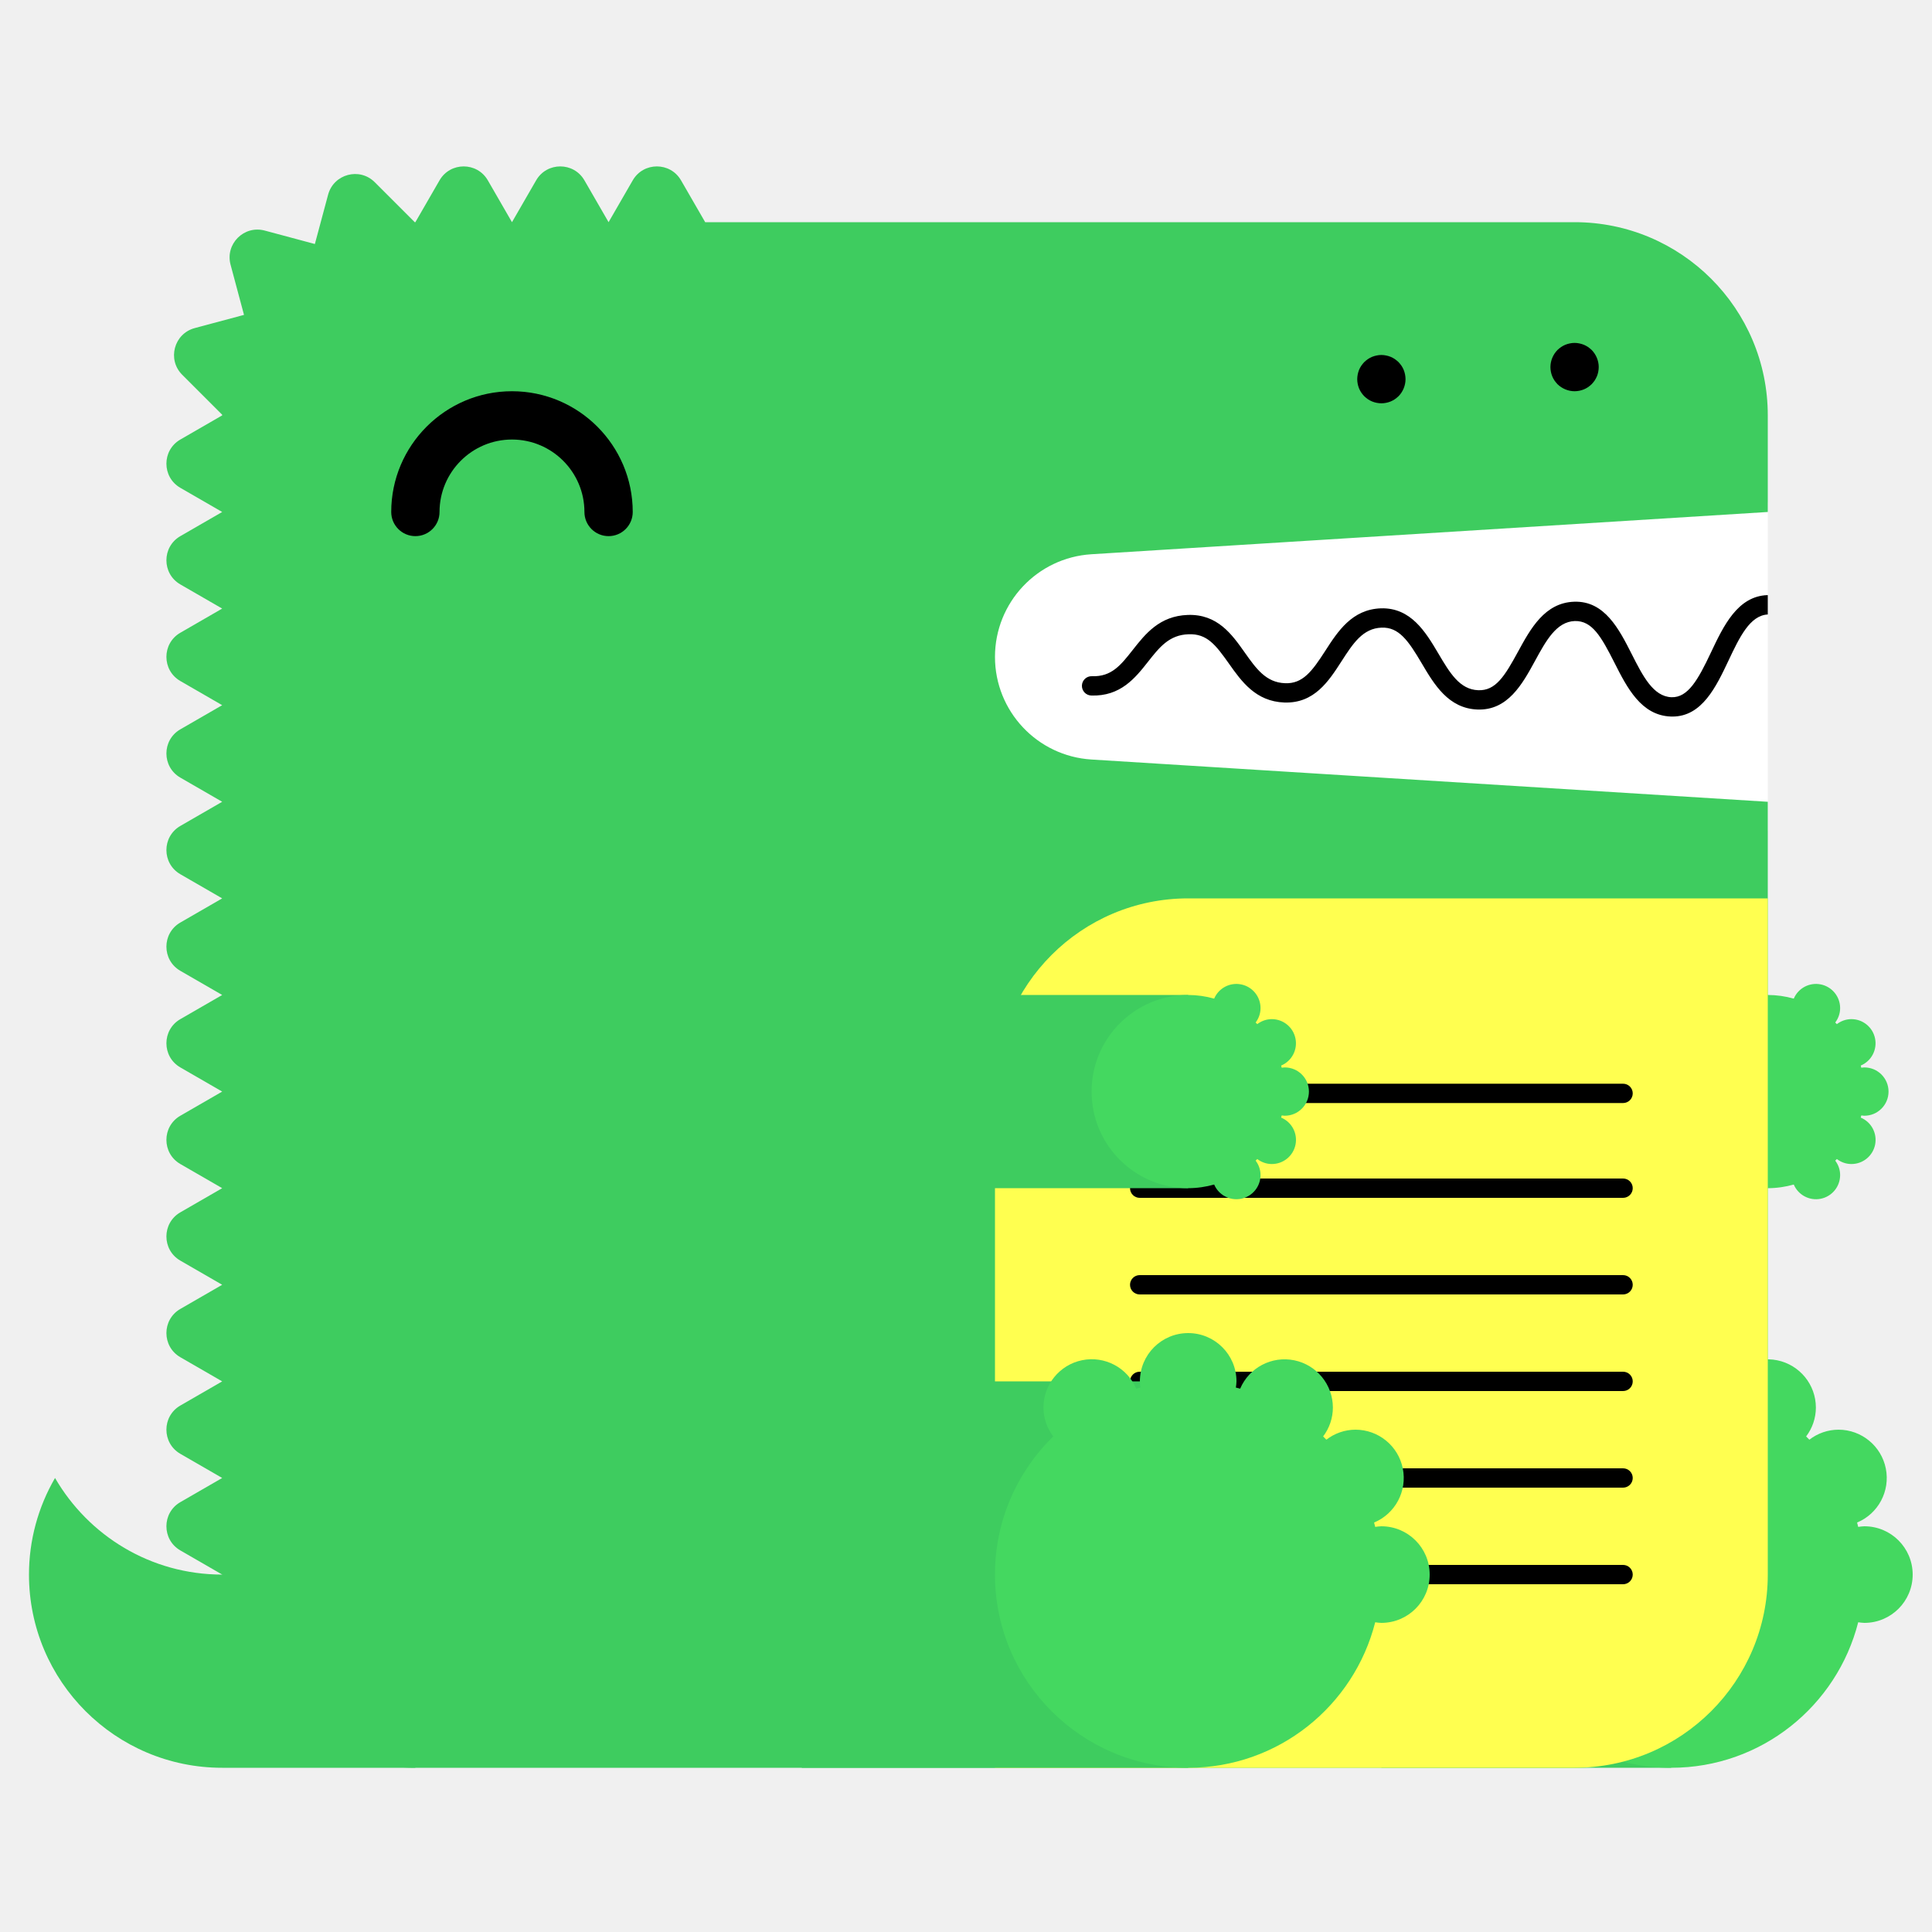
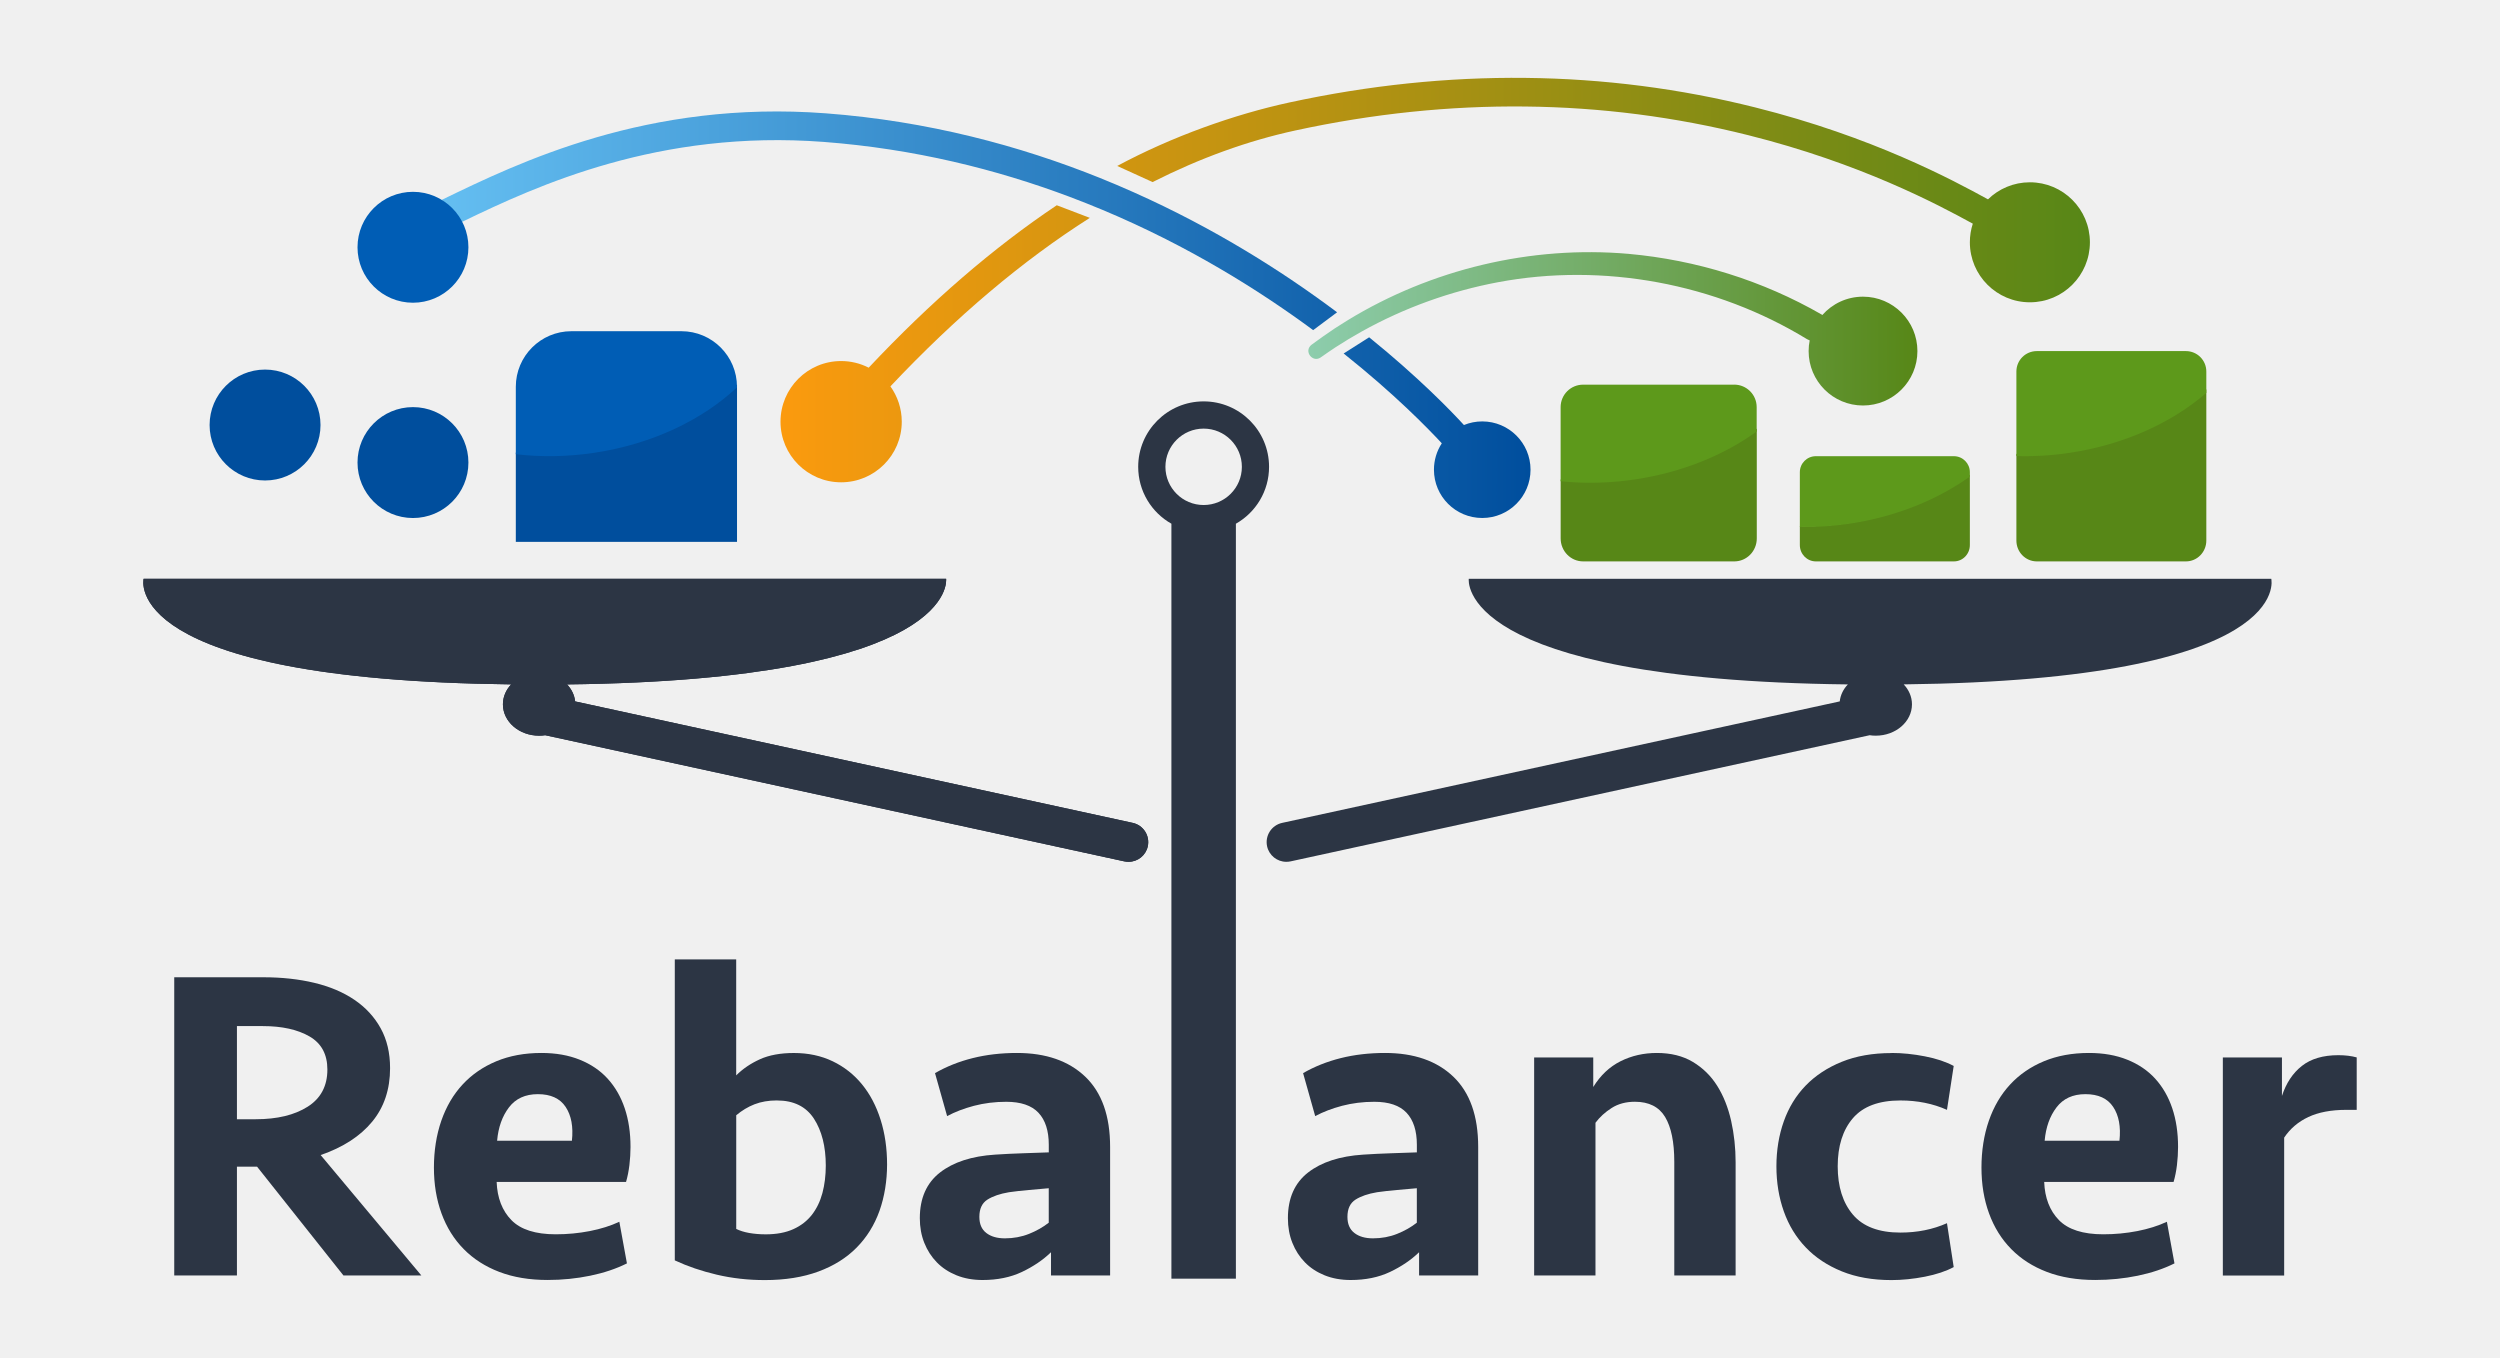
- <svg xmlns="http://www.w3.org/2000/svg" width="200" height="200" viewBox="0 0 200 200">
-   <g fill="none" fill-rule="evenodd">
-     <path fill="#FFF" d="M99 52h84v34H99z" />
-     <path d="M23 163c-7.398 0-13.843-4.027-17.303-10A19.886 19.886 0 0 0 3 163c0 11.046 8.954 20 20 20h20v-20H23z" fill="#3ECC5F" />
-     <path d="M112.98 57.376L183 53V43c0-11.046-8.954-20-20-20H73l-2.5-4.33c-1.112-1.925-3.889-1.925-5 0L63 23l-2.5-4.33c-1.111-1.925-3.889-1.925-5 0L53 23l-2.5-4.33c-1.111-1.925-3.889-1.925-5 0L43 23c-.022 0-.042.003-.065.003l-4.142-4.141c-1.57-1.571-4.252-.853-4.828 1.294l-1.369 5.104-5.192-1.392c-2.148-.575-4.111 1.389-3.535 3.536l1.39 5.193-5.102 1.367c-2.148.576-2.867 3.259-1.296 4.83l4.142 4.142c0 .021-.003.042-.003.064l-4.33 2.5c-1.925 1.111-1.925 3.889 0 5L23 53l-4.33 2.5c-1.925 1.111-1.925 3.889 0 5L23 63l-4.33 2.5c-1.925 1.111-1.925 3.889 0 5L23 73l-4.33 2.5c-1.925 1.111-1.925 3.889 0 5L23 83l-4.33 2.5c-1.925 1.111-1.925 3.889 0 5L23 93l-4.33 2.5c-1.925 1.111-1.925 3.889 0 5L23 103l-4.33 2.5c-1.925 1.111-1.925 3.889 0 5L23 113l-4.33 2.5c-1.925 1.111-1.925 3.889 0 5L23 123l-4.33 2.5c-1.925 1.111-1.925 3.889 0 5L23 133l-4.33 2.5c-1.925 1.111-1.925 3.889 0 5L23 143l-4.33 2.5c-1.925 1.111-1.925 3.889 0 5L23 153l-4.33 2.5c-1.925 1.111-1.925 3.889 0 5L23 163c0 11.046 8.954 20 20 20h120c11.046 0 20-8.954 20-20V83l-70.02-4.376A10.645 10.645 0 0 1 103 68c0-5.621 4.37-10.273 9.98-10.624" fill="#3ECC5F" />
-     <path fill="#3ECC5F" d="M143 183h30v-40h-30z" />
-     <path d="M193 158c-.219 0-.428.037-.639.064-.038-.15-.074-.301-.116-.451A5 5 0 0 0 190.32 148a4.96 4.96 0 0 0-3.016 1.036 26.531 26.531 0 0 0-.335-.336 4.955 4.955 0 0 0 1.011-2.987 5 5 0 0 0-9.599-1.959c-.148-.042-.297-.077-.445-.115.027-.211.064-.42.064-.639a5 5 0 0 0-5-5 5 5 0 0 0-5 5c0 .219.037.428.064.639-.148.038-.297.073-.445.115a4.998 4.998 0 0 0-9.599 1.959c0 1.125.384 2.151 1.011 2.987-3.717 3.632-6.031 8.693-6.031 14.3 0 11.046 8.954 20 20 20 9.339 0 17.16-6.41 19.361-15.064.211.027.42.064.639.064a5 5 0 0 0 5-5 5 5 0 0 0-5-5" fill="#44D860" />
-     <path fill="#3ECC5F" d="M153 123h30v-20h-30z" />
-     <path d="M193 115.5a2.5 2.5 0 1 0 0-5c-.109 0-.214.019-.319.032-.02-.075-.037-.15-.058-.225a2.501 2.501 0 0 0-.963-4.807c-.569 0-1.088.197-1.508.518a6.653 6.653 0 0 0-.168-.168c.314-.417.506-.931.506-1.494a2.5 2.5 0 0 0-4.8-.979A9.987 9.987 0 0 0 183 103c-5.522 0-10 4.478-10 10s4.478 10 10 10c.934 0 1.833-.138 2.69-.377a2.5 2.5 0 0 0 4.8-.979c0-.563-.192-1.077-.506-1.494.057-.055.113-.111.168-.168.42.321.939.518 1.508.518a2.5 2.5 0 0 0 .963-4.807c.021-.074.038-.15.058-.225.105.013.21.032.319.032" fill="#44D860" />
-     <path d="M63 55.5a2.5 2.5 0 0 1-2.5-2.5c0-4.136-3.364-7.5-7.5-7.5s-7.5 3.364-7.5 7.5a2.5 2.5 0 1 1-5 0c0-6.893 5.607-12.5 12.5-12.5S65.5 46.107 65.5 53a2.5 2.5 0 0 1-2.5 2.5" fill="#000" />
-     <path d="M103 183h60c11.046 0 20-8.954 20-20V93h-60c-11.046 0-20 8.954-20 20v70z" fill="#FFFF50" />
-     <path d="M168.02 124h-50.04a1 1 0 1 1 0-2h50.04a1 1 0 1 1 0 2m0 20h-50.04a1 1 0 1 1 0-2h50.04a1 1 0 1 1 0 2m0 20h-50.04a1 1 0 1 1 0-2h50.04a1 1 0 1 1 0 2m0-49.814h-50.04a1 1 0 1 1 0-2h50.04a1 1 0 1 1 0 2m0 19.814h-50.04a1 1 0 1 1 0-2h50.04a1 1 0 1 1 0 2m0 20h-50.04a1 1 0 1 1 0-2h50.04a1 1 0 1 1 0 2M183 61.611c-.012 0-.022-.006-.034-.005-3.09.105-4.552 3.196-5.842 5.923-1.346 2.85-2.387 4.703-4.093 4.647-1.889-.068-2.969-2.202-4.113-4.46-1.314-2.594-2.814-5.536-5.963-5.426-3.046.104-4.513 2.794-5.807 5.167-1.377 2.528-2.314 4.065-4.121 3.994-1.927-.07-2.951-1.805-4.136-3.813-1.321-2.236-2.848-4.75-5.936-4.664-2.994.103-4.465 2.385-5.763 4.4-1.373 2.13-2.335 3.428-4.165 3.351-1.973-.07-2.992-1.51-4.171-3.177-1.324-1.873-2.816-3.993-5.895-3.89-2.928.1-4.399 1.97-5.696 3.618-1.232 1.564-2.194 2.802-4.229 2.724a1 1 0 0 0-.072 2c3.017.101 4.545-1.8 5.872-3.487 1.177-1.496 2.193-2.787 4.193-2.855 1.926-.082 2.829 1.115 4.195 3.045 1.297 1.834 2.769 3.914 5.731 4.021 3.103.104 4.596-2.215 5.918-4.267 1.182-1.834 2.202-3.417 4.15-3.484 1.793-.067 2.769 1.35 4.145 3.681 1.297 2.197 2.766 4.686 5.787 4.796 3.125.108 4.634-2.62 5.949-5.035 1.139-2.088 2.214-4.06 4.119-4.126 1.793-.042 2.728 1.595 4.111 4.33 1.292 2.553 2.757 5.445 5.825 5.556l.169.003c3.064 0 4.518-3.075 5.805-5.794 1.139-2.41 2.217-4.68 4.067-4.773v-2z" fill="#000" />
-     <path fill="#3ECC5F" d="M83 183h40v-40H83z" />
-     <path d="M143 158c-.219 0-.428.037-.639.064-.038-.15-.074-.301-.116-.451A5 5 0 0 0 140.32 148a4.96 4.96 0 0 0-3.016 1.036 26.531 26.531 0 0 0-.335-.336 4.955 4.955 0 0 0 1.011-2.987 5 5 0 0 0-9.599-1.959c-.148-.042-.297-.077-.445-.115.027-.211.064-.42.064-.639a5 5 0 0 0-5-5 5 5 0 0 0-5 5c0 .219.037.428.064.639-.148.038-.297.073-.445.115a4.998 4.998 0 0 0-9.599 1.959c0 1.125.384 2.151 1.011 2.987-3.717 3.632-6.031 8.693-6.031 14.3 0 11.046 8.954 20 20 20 9.339 0 17.16-6.41 19.361-15.064.211.027.42.064.639.064a5 5 0 0 0 5-5 5 5 0 0 0-5-5" fill="#44D860" />
-     <path fill="#3ECC5F" d="M83 123h40v-20H83z" />
-     <path d="M133 115.5a2.5 2.5 0 1 0 0-5c-.109 0-.214.019-.319.032-.02-.075-.037-.15-.058-.225a2.501 2.501 0 0 0-.963-4.807c-.569 0-1.088.197-1.508.518a6.653 6.653 0 0 0-.168-.168c.314-.417.506-.931.506-1.494a2.5 2.5 0 0 0-4.8-.979A9.987 9.987 0 0 0 123 103c-5.522 0-10 4.478-10 10s4.478 10 10 10c.934 0 1.833-.138 2.69-.377a2.5 2.5 0 0 0 4.8-.979c0-.563-.192-1.077-.506-1.494.057-.055.113-.111.168-.168.42.321.939.518 1.508.518a2.5 2.5 0 0 0 .963-4.807c.021-.074.038-.15.058-.225.105.013.21.032.319.032" fill="#44D860" />
-     <path d="M143 41.75c-.16 0-.33-.02-.49-.05a2.52 2.52 0 0 1-.47-.14c-.15-.06-.29-.14-.431-.23-.13-.09-.259-.2-.38-.31-.109-.12-.219-.24-.309-.38s-.17-.28-.231-.43a2.619 2.619 0 0 1-.189-.96c0-.16.02-.33.05-.49.03-.16.08-.31.139-.47.061-.15.141-.29.231-.43.09-.13.2-.26.309-.38.121-.11.25-.22.38-.31.141-.09.281-.17.431-.23.149-.06.31-.11.47-.14.32-.07.65-.07.98 0 .159.03.32.08.47.14.149.06.29.14.43.23.13.09.259.2.38.31.11.12.22.25.31.38.09.14.17.28.23.43.06.16.11.31.14.47.029.16.05.33.05.49 0 .66-.271 1.31-.73 1.77-.121.11-.25.22-.38.31-.14.09-.281.17-.43.23a2.565 2.565 0 0 1-.96.19m20-1.25c-.66 0-1.3-.27-1.771-.73a3.802 3.802 0 0 1-.309-.38c-.09-.14-.17-.28-.231-.43a2.619 2.619 0 0 1-.189-.96c0-.66.27-1.3.729-1.77.121-.11.25-.22.38-.31.141-.09.281-.17.431-.23.149-.06.31-.11.47-.14.32-.07.66-.07.98 0 .159.03.32.08.47.14.149.06.29.14.43.23.13.09.259.2.38.31.459.47.73 1.11.73 1.77 0 .16-.021.33-.05.49-.03.16-.08.32-.14.47-.07.15-.14.29-.23.43-.09.13-.2.26-.31.38-.121.11-.25.22-.38.31-.14.09-.281.17-.43.23a2.565 2.565 0 0 1-.96.19" fill="#000" />
+ <svg xmlns="http://www.w3.org/2000/svg" id="Layer_2" width="697.88" height="379.063" viewBox="0 0 697.88 379.063">
+   <defs id="defs19">
+     <linearGradient id="linear-gradient" x1="213.81" x2="579.33" y1="85.53" y2="85.53" gradientTransform="translate(-35.93 -29.08)" gradientUnits="userSpaceOnUse">
+       <stop id="stop4" offset="0" stop-color="#fb9a0e" />
+       <stop id="stop6" offset="1" stop-color="#578717" />
+     </linearGradient>
+     <linearGradient id="linear-gradient1" x1="119.24" x2="423.18" y1="95.21" y2="95.21" gradientTransform="translate(-35.93 -29.08)" gradientUnits="userSpaceOnUse">
+       <stop id="stop9" offset="0" stop-color="#64bef1" />
+       <stop id="stop11" offset="1" stop-color="#004e9d" />
+     </linearGradient>
+     <linearGradient id="linear-gradient2" x1="361.16" x2="531.18" y1="99.15" y2="99.15" gradientTransform="translate(-35.93 -29.08)" gradientUnits="userSpaceOnUse">
+       <stop id="stop14" offset="0" stop-color="#8dcdad" />
+       <stop id="stop16" offset="1" stop-color="#578717" />
+     </linearGradient>
+     <style id="style2">.st3{fill:#578717}.st4{fill:#004e9d}.st5{fill:#2c3544}.st6{fill:#5d991b}.st7{fill:#005db5}</style>
+   </defs>
+   <g id="g304" transform="translate(40 21.727)">
+     <path id="path21" d="M280.41 214.52a5.496 5.496 0 0 1-5.37 4.33c-.39 0-.78-.04-1.18-.12l-161.58-35.2s-.05-.01-.07-.02c-.56.09-1.13.13-1.72.13-5.58 0-10.1-3.92-10.1-8.75 0-2.12.87-4.06 2.31-5.57C-6.91 168.05.09 139.85.09 139.85h224.02s3.93 28.2-105.82 29.48c1.25 1.31 2.07 2.95 2.26 4.74l155.65 33.91c2.97.65 4.85 3.58 4.21 6.54" class="st5" />
+     <path id="path23" d="M280.41 214.52a5.496 5.496 0 0 1-5.37 4.33c-.39 0-.78-.04-1.18-.12l-161.58-35.2s-.05-.01-.07-.02c-.56.09-1.13.13-1.72.13-5.58 0-10.1-3.92-10.1-8.75 0-2.12.87-4.06 2.31-5.57C-6.91 168.05.09 139.85.09 139.85h224.02s3.93 28.2-105.82 29.48c1.25 1.31 2.07 2.95 2.26 4.74l155.65 33.91c2.97.65 4.85 3.58 4.21 6.54" class="st5" />
+     <path id="path25" d="M313.71 214.52a5.496 5.496 0 0 0 5.37 4.33c.39 0 .78-.04 1.18-.12l161.58-35.2s.05-.01.07-.02c.56.09 1.13.13 1.72.13 5.58 0 10.1-3.92 10.1-8.75 0-2.12-.87-4.06-2.31-5.57 109.61-1.27 102.61-29.47 102.61-29.47H370.01s-3.93 28.2 105.82 29.48c-1.25 1.31-2.07 2.95-2.26 4.74l-155.65 33.91a5.51 5.51 0 0 0-4.21 6.54" class="st5" />
+     <circle id="circle27" cx="75.28" cy="107.4" r="15.48" class="st4" />
+     <circle id="circle29" cx="33.99" cy="96.92" r="15.48" class="st4" />
+     <path id="path31" d="M543.4 45.9c0 9.26-7.5 16.76-16.75 16.76s-16.76-7.5-16.76-16.76c0-1.81.29-3.55.82-5.19-9.93-5.44-31.39-16.86-62.68-24.7-40.76-10.23-83.28-10.67-126.37-1.33-13.33 2.89-26.65 7.71-39.91 14.42l-9.88-4.5c15.29-8.21 32.64-14.38 48.1-17.73 44.3-9.6 88.04-9.14 130.01 1.39 32.69 8.19 54.94 20.16 64.97 25.66 3.02-2.95 7.15-4.76 11.7-4.76 9.25 0 16.75 7.5 16.75 16.75zM202.49 80.91a16.85 16.85 0 0 0-7.69-1.85c-9.34 0-16.92 7.58-16.92 16.93s7.58 16.92 16.92 16.92 16.93-7.58 16.93-16.92c0-3.67-1.18-7.08-3.17-9.86 18.31-19.43 36.9-35.13 55.67-47.04L255 35.57c-17.74 11.88-35.27 27.01-52.51 45.35z" style="fill:url(#linear-gradient)" />
+     <path id="path33" d="M83.31 34.07C104.85 23.6 140.86 6.14 190.56 9.91c28.46 2.16 54.12 9.03 76.55 18.06 3.16 1.27 6.25 2.59 9.28 3.94 22.82 10.16 41.95 22.36 56.86 33.54l-6.68 4.98c-15.39-11.37-35.16-23.66-58.78-33.56q-4.515-1.89-9.21-3.66c-20.39-7.66-43.37-13.4-68.62-15.32-45.9-3.49-79.91 12.11-100.93 22.3m284.74 55.72c-1.81 0-3.53.36-5.11 1.01-3.61-3.95-12.64-13.3-26.46-24.49l-7.12 4.52c14.2 11.3 23.54 20.9 27.4 25.07a13.47 13.47 0 0 0-2.19 7.37c0 7.45 6.03 13.48 13.48 13.48s13.48-6.03 13.48-13.48-6.04-13.48-13.48-13.48" style="fill:url(#linear-gradient1)" />
+     <path id="path35" d="M495.25 76.28c0 8.39-6.8 15.19-15.19 15.19s-15.18-6.8-15.18-15.19c0-1.02.1-2.02.3-2.98-.25-.09-.5-.21-.75-.35-25.5-15.58-56.83-21.41-86.23-15.9-13.31 2.5-26.2 7.15-38.03 13.74-2.49 1.38-4.92 2.85-7.31 4.4-1.41.93-2.8 1.88-4.18 2.86-2.28 1.58-4.84-1.75-2.57-3.53.99-.75 2-1.48 3.02-2.19 2.3-1.64 4.65-3.19 7.06-4.65 23.32-14.25 51.19-20.93 78.46-18.54 18.91 1.71 37.36 7.44 53.86 16.93.07.04.14.08.2.14 2.77-3.14 6.83-5.12 11.35-5.12 8.39 0 15.19 6.8 15.19 15.19" style="fill:url(#linear-gradient2)" />
+     <path id="path37" d="M296 90.32c-10.09 0-18.27 8.18-18.27 18.27 0 6.81 3.73 12.75 9.27 15.88v210.74h18V124.47c5.53-3.13 9.26-9.07 9.26-15.88 0-10.09-8.17-18.27-18.26-18.27m0 28.93c-5.89 0-10.67-4.77-10.67-10.66s4.78-10.67 10.67-10.67 10.67 4.78 10.67 10.67-4.78 10.66-10.67 10.66" class="st5" />
+     <path id="path39" d="M103.99 104.615v24.925h61.75V85.61c-9.61 9.197-23.58 16.113-39.77 18.598-7.6 1.171-15.01 1.253-21.97.407z" class="st4" style="stroke-width:1" />
+     <path id="path41" d="M150.21 70.73h-30.7c-8.57 0-15.52 6.95-15.52 15.52v18.81c6.96.83 14.37.75 21.97-.4 16.19-2.44 30.17-9.23 39.77-18.26v-.15c0-8.57-6.95-15.52-15.52-15.52" class="st7" />
+     <path id="path43" d="M395.66 112.115v16.459c0 3.545 2.81 6.416 6.28 6.416h42.19c3.47 0 6.28-2.871 6.28-6.416v-30.65c-9.06 6.692-20.71 11.627-33.81 13.65-7.22 1.113-14.27 1.246-20.92.541z" class="st3" style="stroke-width:1" />
+     <path id="path45" d="M444.12 85.65h-42.19c-3.47 0-6.28 2.81-6.28 6.28v20.68c6.65.7 13.71.56 20.92-.53 13.1-1.98 24.75-6.8 33.81-13.36v-6.8c0-3.47-2.81-6.28-6.28-6.28z" class="st6" />
+     <path id="path47" d="M462.43 125.178v5.253c0 2.515 2 4.559 4.46 4.559h38.54c2.47 0 4.46-2.044 4.46-4.559v-19.633c-9.02 6.582-20.55 11.426-33.5 13.43a81.6 81.6 0 0 1-13.96.95" class="st3" style="stroke-width:1" />
+     <path id="path49" d="M505.43 105.62h-38.54c-2.46 0-4.46 2-4.46 4.46v15.3c4.54.07 9.21-.22 13.96-.93 12.95-1.96 24.48-6.7 33.5-13.14v-1.23c0-2.46-2-4.46-4.46-4.46" class="st6" />
+     <path id="path51" d="M522.88 104.979v24.192c0 3.216 2.55 5.819 5.7 5.819h41.62c3.15 0 5.7-2.603 5.7-5.819V86.952c-9.52 8.432-22.82 14.73-38.08 17.078a82 82 0 0 1-14.94.939z" class="st3" style="stroke-width:1" />
+     <path id="path53" d="M570.2 76.28h-41.62c-3.15 0-5.7 2.55-5.7 5.7v23.61c4.84.14 9.85-.15 14.94-.92 15.26-2.3 28.56-8.47 38.08-16.73v-5.96c0-3.15-2.55-5.7-5.7-5.7" class="st6" />
+     <circle id="circle55" cx="75.28" cy="47.3" r="15.48" class="st7" />
+     <path id="path57" d="M68.89 276.46c0 5.92-1.67 10.9-5 14.94s-8.12 7.15-14.38 9.31l28.12 33.62H55.88l-24.12-30.38h-5.62v30.38H8.64v-83.25h24.88q7.755 0 14.25 1.56c4.33 1.04 8.06 2.62 11.19 4.75s5.56 4.77 7.31 7.94 2.62 6.88 2.62 11.12zm-17.5.38c0-4.25-1.67-7.33-5-9.25s-7.67-2.88-13-2.88h-7.25v26h5.25c6 0 10.83-1.17 14.5-3.5s5.5-5.79 5.5-10.38z" class="st5" />
+     <path id="path59" d="M111.14 272.21c4 0 7.56.62 10.69 1.88s5.73 3.02 7.81 5.31 3.67 5.04 4.75 8.25 1.62 6.81 1.62 10.81c0 1.67-.11 3.36-.31 5.06-.21 1.71-.52 3.27-.94 4.69H98.64c.17 4.46 1.54 8.02 4.12 10.66s6.71 3.96 12.38 3.96c3.25 0 6.42-.3 9.5-.9s5.83-1.47 8.25-2.6l2.12 11.62c-3 1.5-6.42 2.65-10.25 3.44s-7.79 1.19-11.88 1.19q-7.62 0-13.5-2.25c-3.92-1.5-7.23-3.62-9.94-6.38-2.71-2.75-4.77-6.06-6.19-9.94s-2.12-8.14-2.12-12.81.69-9.1 2.06-13.06c1.38-3.96 3.35-7.33 5.94-10.12 2.58-2.79 5.73-4.96 9.44-6.5s7.89-2.31 12.56-2.31zm-1 11.5c-3.5 0-6.19 1.23-8.06 3.69-1.88 2.46-2.98 5.56-3.31 9.31h20.88c.42-3.92-.17-7.06-1.75-9.44s-4.17-3.56-7.75-3.56z" class="st5" />
+     <path id="path61" d="M148.39 246.09h17.12v32.38c1.83-1.83 4.04-3.33 6.62-4.5s5.75-1.75 9.5-1.75c4 0 7.6.77 10.81 2.31s5.94 3.69 8.19 6.44 3.98 6.04 5.19 9.88c1.21 3.83 1.81 8 1.81 12.5s-.71 8.98-2.12 12.94c-1.42 3.96-3.54 7.38-6.38 10.25-2.83 2.88-6.4 5.11-10.69 6.69s-9.27 2.38-14.94 2.38c-4.67 0-9.12-.5-13.38-1.5s-8.17-2.33-11.75-4v-84zm28.5 39.37c-2.33 0-4.42.36-6.25 1.07s-3.54 1.74-5.12 3.07v31.73c1 .5 2.21.88 3.62 1.13 1.42.25 2.96.38 4.62.38 3 0 5.56-.48 7.69-1.44s3.85-2.3 5.19-4.01c1.33-1.71 2.31-3.74 2.94-6.08.62-2.34.94-4.89.94-7.65 0-5.35-1.11-9.72-3.31-13.11-2.21-3.39-5.65-5.08-10.31-5.08z" class="st5" />
+     <path id="path63" d="M253.39 327.84c-2.25 2.17-4.96 4-8.12 5.5-3.17 1.5-6.83 2.25-11 2.25-2.67 0-5.08-.44-7.25-1.31-2.17-.88-4-2.08-5.5-3.62s-2.67-3.35-3.5-5.44c-.83-2.08-1.25-4.38-1.25-6.88 0-5.58 1.88-9.83 5.62-12.75 3.75-2.92 8.88-4.58 15.38-5 2.5-.17 5.08-.29 7.75-.38 2.67-.08 5.08-.17 7.25-.25v-2.12c0-3.92-.96-6.89-2.88-8.94q-2.88-3.06-9-3.06c-3.17 0-6.17.38-9 1.12q-4.245 1.125-7.5 2.88l-3.38-12c3.17-1.83 6.67-3.23 10.5-4.19s7.96-1.44 12.38-1.44c8.08 0 14.44 2.21 19.06 6.62 4.62 4.42 6.94 10.96 6.94 19.62v35.88h-16.5v-6.5zm-12.88-3.88c2.42 0 4.67-.42 6.75-1.25s3.92-1.88 5.5-3.12v-9.62c-1.75.17-3.62.33-5.62.5s-3.83.38-5.5.62c-2.5.42-4.5 1.11-6 2.06-1.5.96-2.25 2.56-2.25 4.81 0 2 .64 3.5 1.94 4.5q1.935 1.5 5.19 1.5z" class="st5" />
+     <path id="path65" d="M356.14 327.84c-2.25 2.17-4.96 4-8.12 5.5-3.17 1.5-6.83 2.25-11 2.25-2.67 0-5.08-.44-7.25-1.31-2.17-.88-4-2.08-5.5-3.62s-2.67-3.35-3.5-5.44c-.83-2.08-1.25-4.38-1.25-6.88 0-5.58 1.88-9.83 5.62-12.75 3.75-2.92 8.88-4.58 15.38-5 2.5-.17 5.08-.29 7.75-.38 2.67-.08 5.08-.17 7.25-.25v-2.12c0-3.92-.96-6.89-2.88-8.94q-2.88-3.06-9-3.06c-3.17 0-6.17.38-9 1.12q-4.245 1.125-7.5 2.88l-3.38-12c3.17-1.83 6.67-3.23 10.5-4.19s7.96-1.44 12.38-1.44c8.08 0 14.44 2.21 19.06 6.62 4.62 4.42 6.94 10.96 6.94 19.62v35.88h-16.5v-6.5zm-12.88-3.88c2.42 0 4.67-.42 6.75-1.25s3.92-1.88 5.5-3.12v-9.62c-1.75.17-3.62.33-5.62.5s-3.83.38-5.5.62c-2.5.42-4.5 1.11-6 2.06-1.5.96-2.25 2.56-2.25 4.81 0 2 .64 3.5 1.94 4.5q1.935 1.5 5.19 1.5z" class="st5" />
+     <path id="path67" d="M388.26 334.34v-60.88h16.5v8.25c2-3.25 4.54-5.64 7.62-7.19 3.08-1.54 6.46-2.31 10.12-2.31 3.92 0 7.27.83 10.06 2.5q4.185 2.505 6.81 6.69c1.75 2.79 3.04 6.04 3.88 9.75.83 3.71 1.25 7.56 1.25 11.56v31.62h-17.12v-31.75c0-5.5-.86-9.67-2.56-12.5-1.71-2.83-4.52-4.25-8.44-4.25-2.5 0-4.67.58-6.5 1.75s-3.33 2.54-4.5 4.12v42.62h-17.12z" class="st5" />
+     <path id="path69" d="M488.01 272.21c3 0 6.1.31 9.31.94 3.21.62 5.89 1.52 8.06 2.69l-1.88 12.25c-3.92-1.75-8.25-2.62-13-2.62-6 0-10.42 1.65-13.25 4.94s-4.25 7.77-4.25 13.44 1.42 10.17 4.25 13.5 7.25 5 13.25 5c4.75 0 9.08-.88 13-2.62l1.88 12.25c-2.17 1.17-4.86 2.06-8.06 2.69-3.21.62-6.31.94-9.31.94-5.25 0-9.88-.81-13.88-2.44s-7.36-3.85-10.06-6.69c-2.71-2.83-4.75-6.19-6.12-10.06s-2.06-8.06-2.06-12.56.69-8.69 2.06-12.56 3.42-7.21 6.12-10c2.71-2.79 6.06-5 10.06-6.62s8.62-2.44 13.88-2.44z" class="st5" />
+     <path id="path71" d="M543.14 272.21c4 0 7.56.62 10.69 1.88s5.73 3.02 7.81 5.31 3.67 5.04 4.75 8.25 1.62 6.81 1.62 10.81c0 1.67-.11 3.36-.31 5.06-.21 1.71-.52 3.27-.94 4.69h-36.12c.17 4.46 1.54 8.02 4.12 10.66s6.71 3.96 12.38 3.96c3.25 0 6.42-.3 9.5-.9s5.83-1.47 8.25-2.6l2.12 11.62c-3 1.5-6.42 2.65-10.25 3.44s-7.79 1.19-11.88 1.19q-7.62 0-13.5-2.25c-3.92-1.5-7.23-3.62-9.94-6.38-2.71-2.75-4.77-6.06-6.19-9.94s-2.12-8.14-2.12-12.81.69-9.1 2.06-13.06c1.38-3.96 3.35-7.33 5.94-10.12 2.58-2.79 5.73-4.96 9.44-6.5s7.89-2.31 12.56-2.31zm-1 11.5c-3.5 0-6.19 1.23-8.06 3.69-1.88 2.46-2.98 5.56-3.31 9.31h20.88c.42-3.92-.17-7.06-1.75-9.44s-4.17-3.56-7.75-3.56z" class="st5" />
+     <path id="path73" d="M617.88 288.09H615c-4.25 0-7.79.67-10.62 2s-5.08 3.25-6.75 5.75v38.5h-17.12v-60.88h16.5v10.75c1.17-3.58 3.02-6.38 5.56-8.38s5.94-3 10.19-3c1.92 0 3.62.21 5.12.62v14.62z" class="st5" />
  </g>
</svg>
